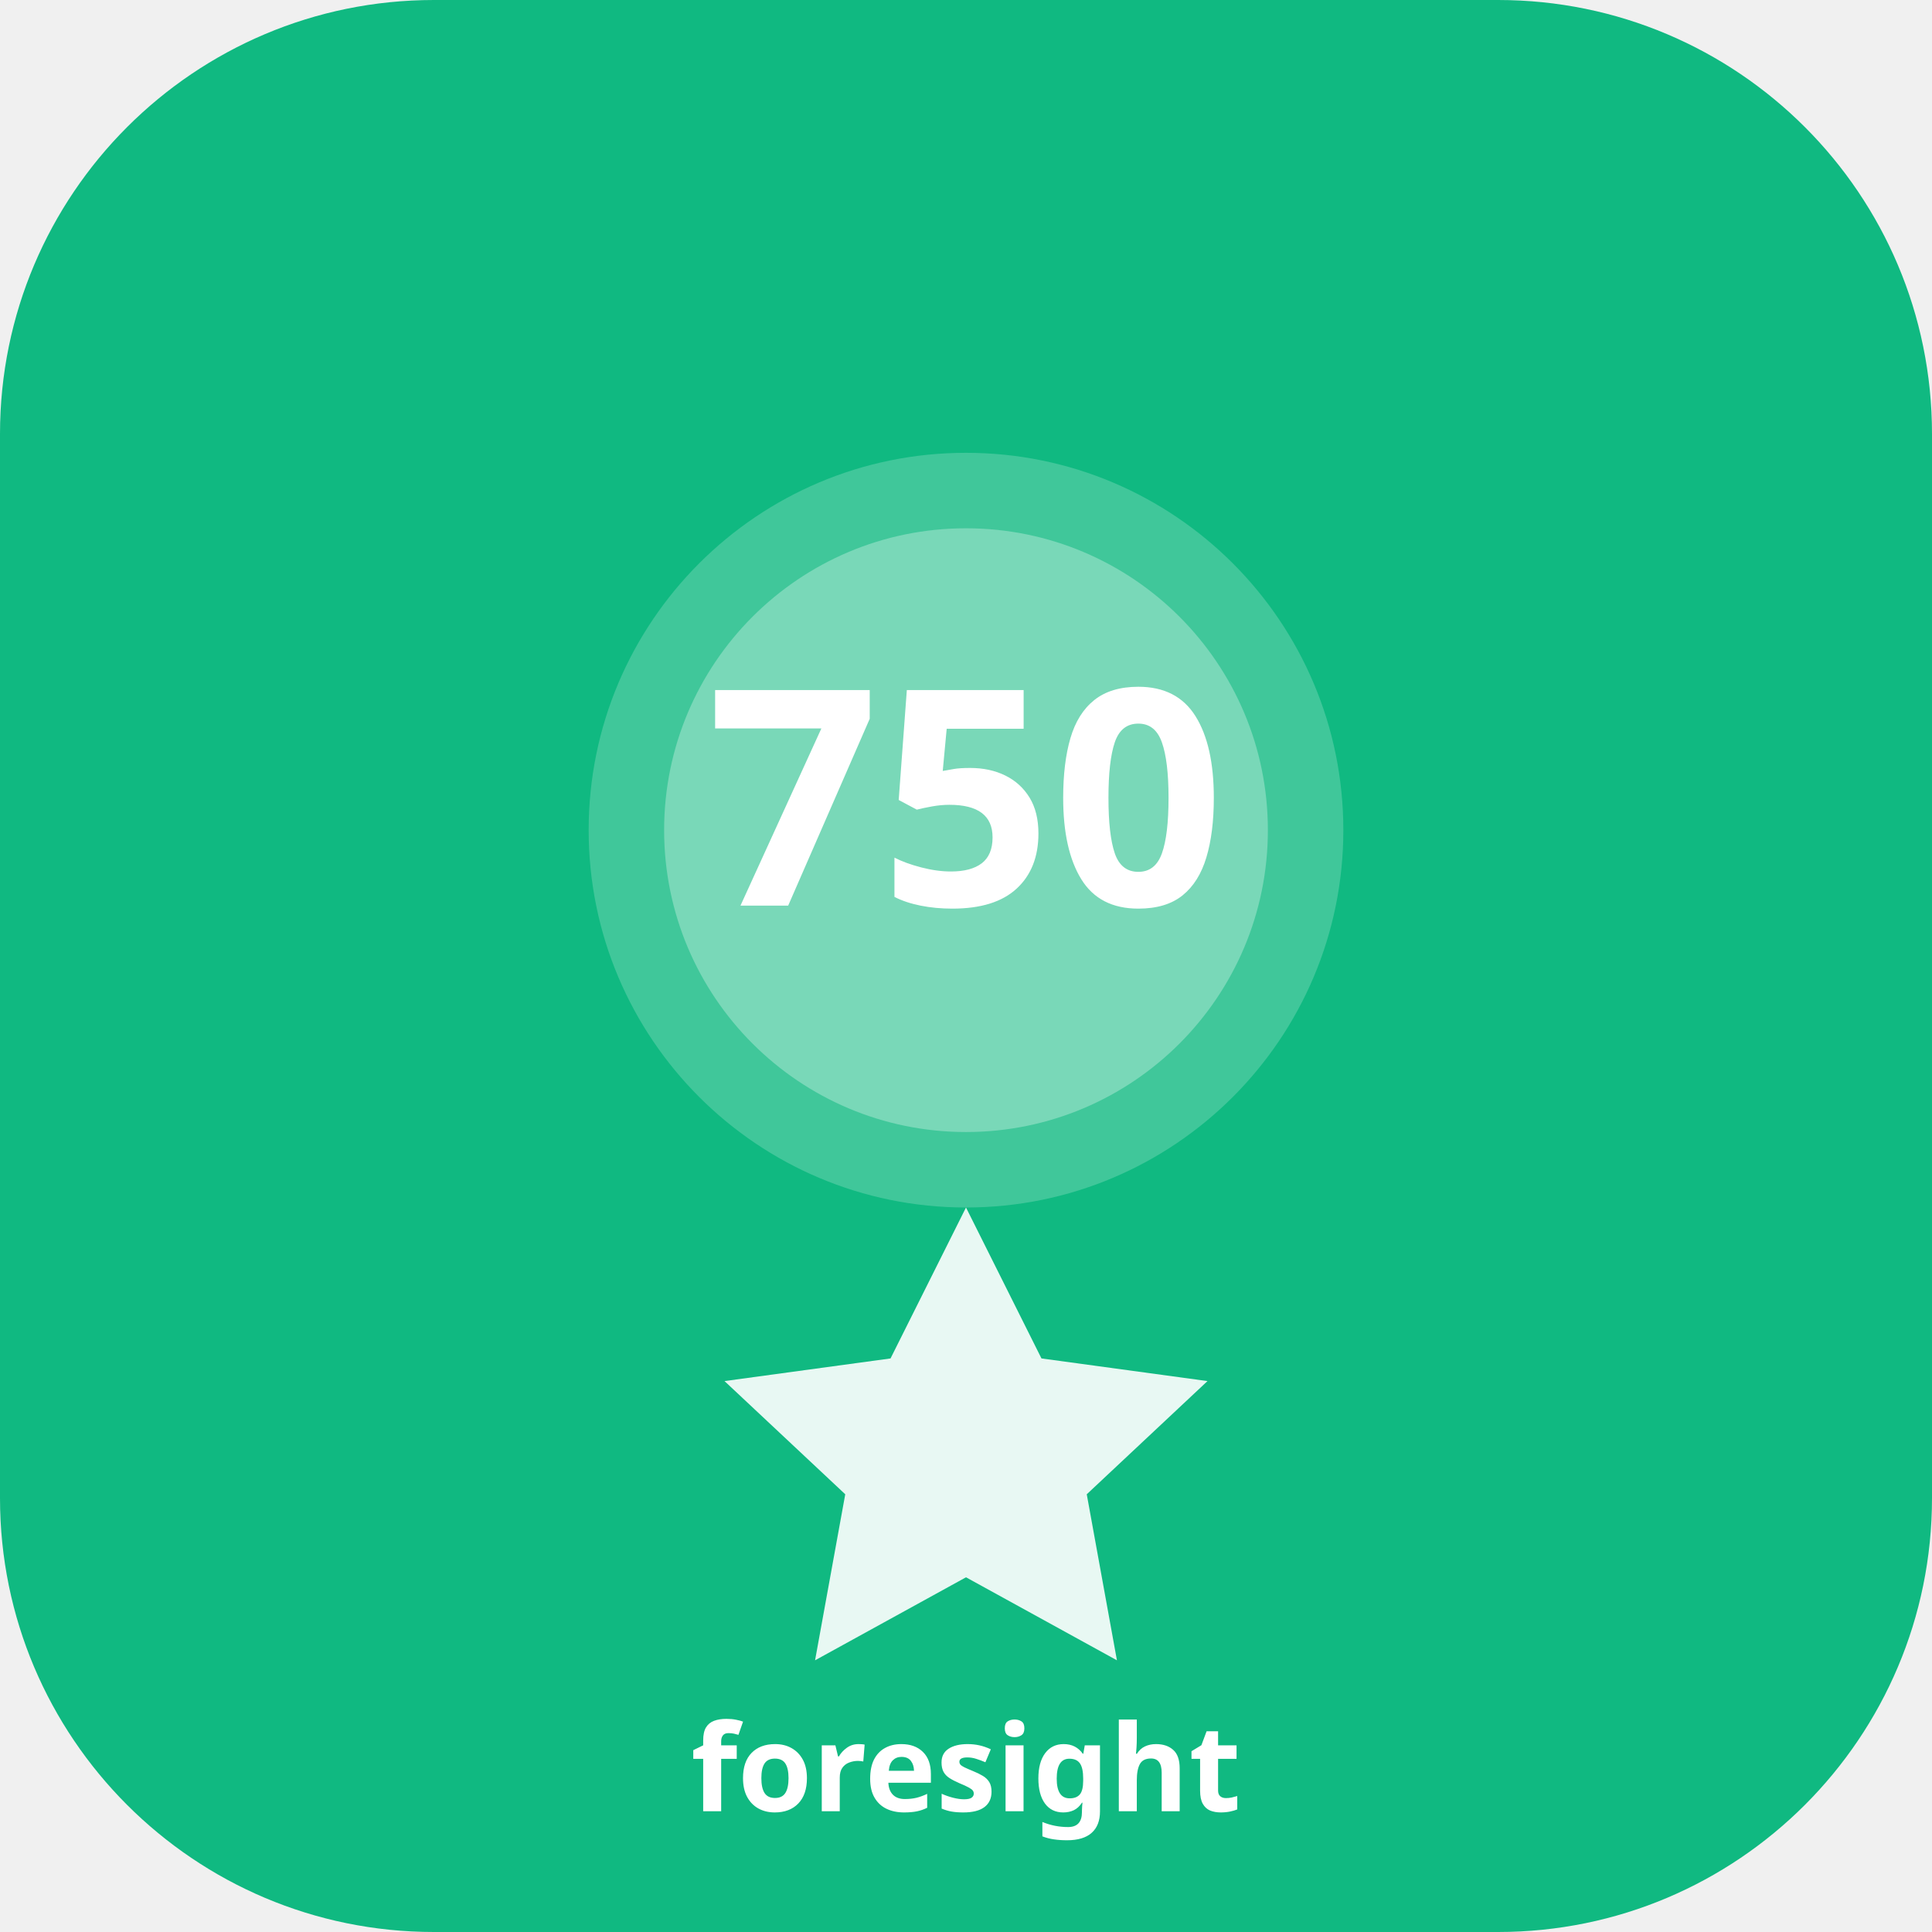
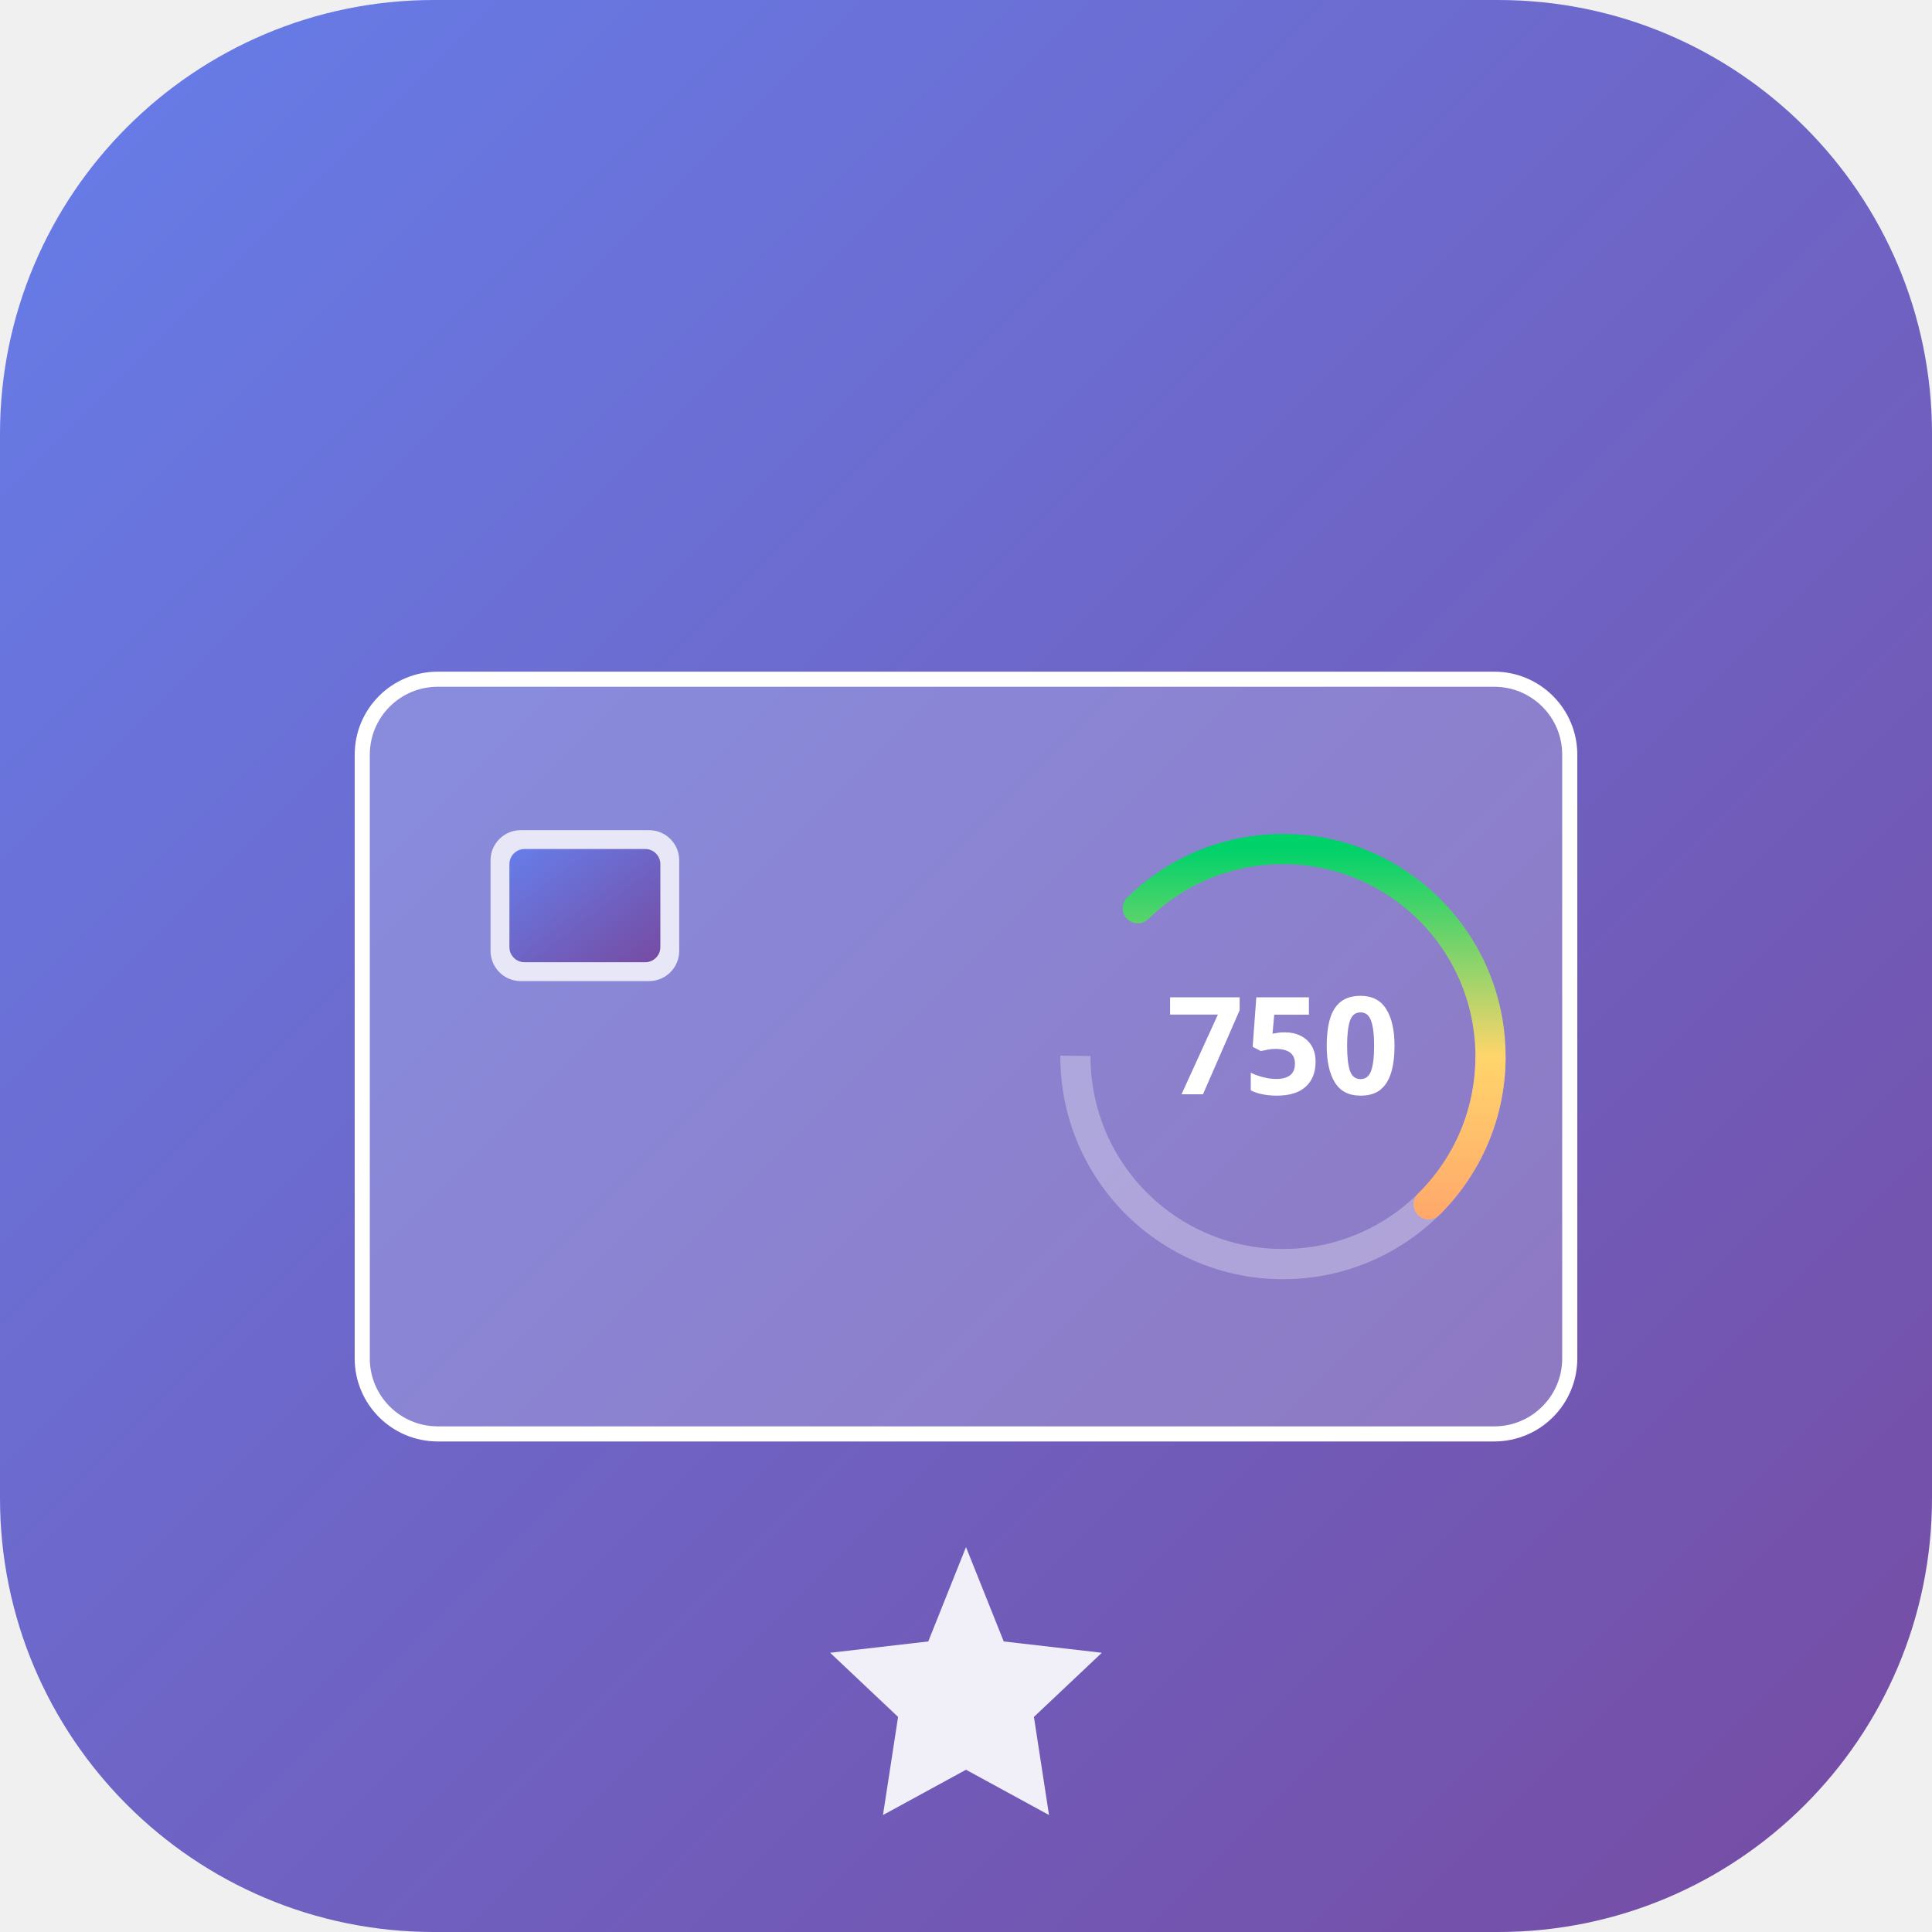
<svg xmlns="http://www.w3.org/2000/svg" width="512" height="512" viewBox="0 0 512 512" fill="none">
-   <rect width="512" height="512" rx="115" fill="#10b981" />
-   <circle cx="256" cy="220" r="100" fill="white" opacity="0.2" />
-   <circle cx="256" cy="220" r="80" fill="white" opacity="0.3" />
-   <text x="256" y="240" font-family="system-ui, sans-serif" font-size="80" font-weight="bold" fill="white" text-anchor="middle">750</text>
-   <path d="M256 320 L276 360 L320 366 L288 396 L296 440 L256 418 L216 440 L224 396 L192 366 L236 360 Z" fill="white" opacity="0.9" />
-   <text x="256" y="480" font-family="system-ui, sans-serif" font-size="32" font-weight="600" fill="white" text-anchor="middle">foresight</text>
+   <defs>
+     <linearGradient id="bgGradient" x1="0%" y1="0%" x2="100%" y2="100%">
+       <stop offset="0%" style="stop-color:#667eea;stop-opacity:1" />
+       <stop offset="100%" style="stop-color:#764ba2;stop-opacity:1" />
+     </linearGradient>
+     <linearGradient id="scoreGradient" x1="0%" y1="0%" x2="100%" y2="0%">
+       <stop offset="0%" style="stop-color:#FF9B6B;stop-opacity:1" />
+       <stop offset="50%" style="stop-color:#FFD56B;stop-opacity:1" />
+       <stop offset="100%" style="stop-color:#00D26A;stop-opacity:1" />
+     </linearGradient>
+   </defs>
+   <rect width="512" height="512" rx="115" fill="url(#bgGradient)" />
+   <rect x="96" y="180" width="320" height="200" rx="20" fill="white" opacity="0.2" />
+   <rect x="96" y="180" width="320" height="200" rx="20" stroke="white" stroke-width="4" fill="none" />
+   <rect x="130" y="220" width="50" height="40" rx="8" fill="white" opacity="0.8" />
+   <rect x="135" y="225" width="40" height="30" rx="4" fill="url(#bgGradient)" />
+   <circle cx="340" cy="280" r="55" stroke="white" stroke-width="8" fill="none" opacity="0.3" stroke-dasharray="173 173" />
+   <circle cx="340" cy="280" r="55" stroke="url(#scoreGradient)" stroke-width="8" fill="none" stroke-dasharray="130 173" stroke-linecap="round" transform="rotate(-90 340 280)" />
+   <text x="340" y="290" font-family="system-ui, sans-serif" font-size="36" font-weight="bold" fill="white" text-anchor="middle">750</text>
+   <path d="M256 410 L266 435 L292 438 L274 455 L278 481 L256 469 L234 481 L238 455 L220 438 L246 435 Z" fill="white" opacity="0.9" />
</svg>
